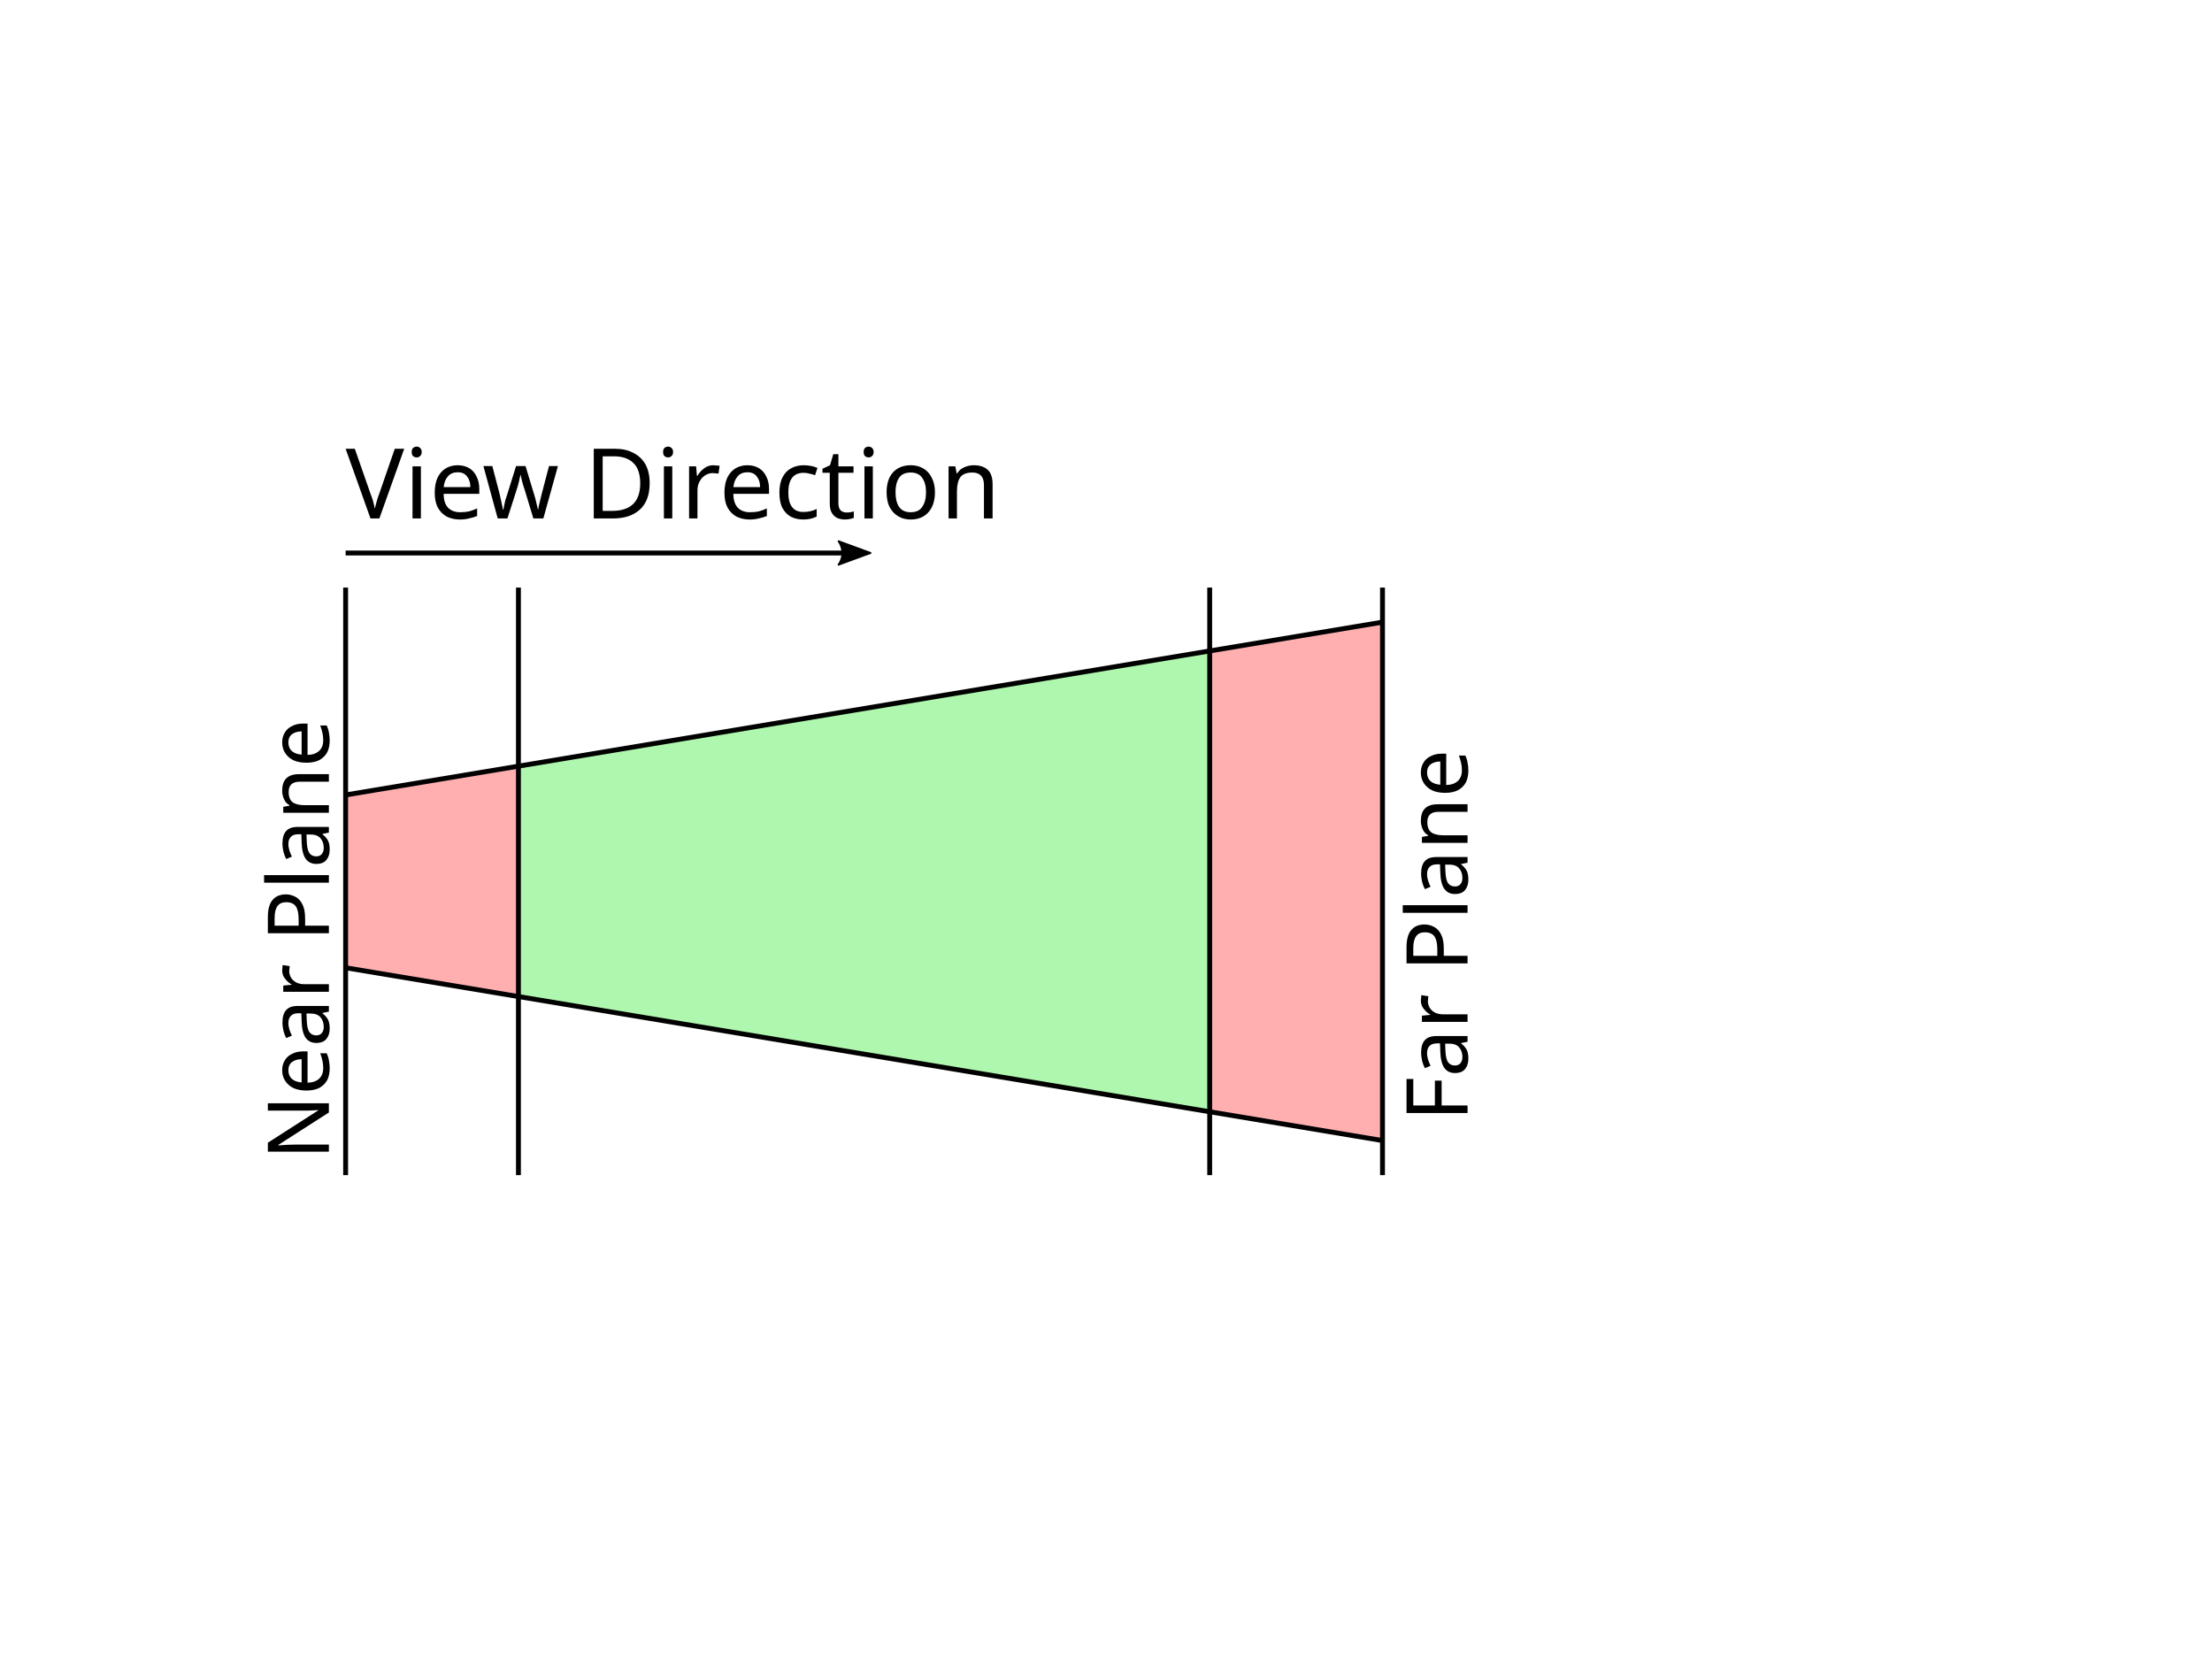
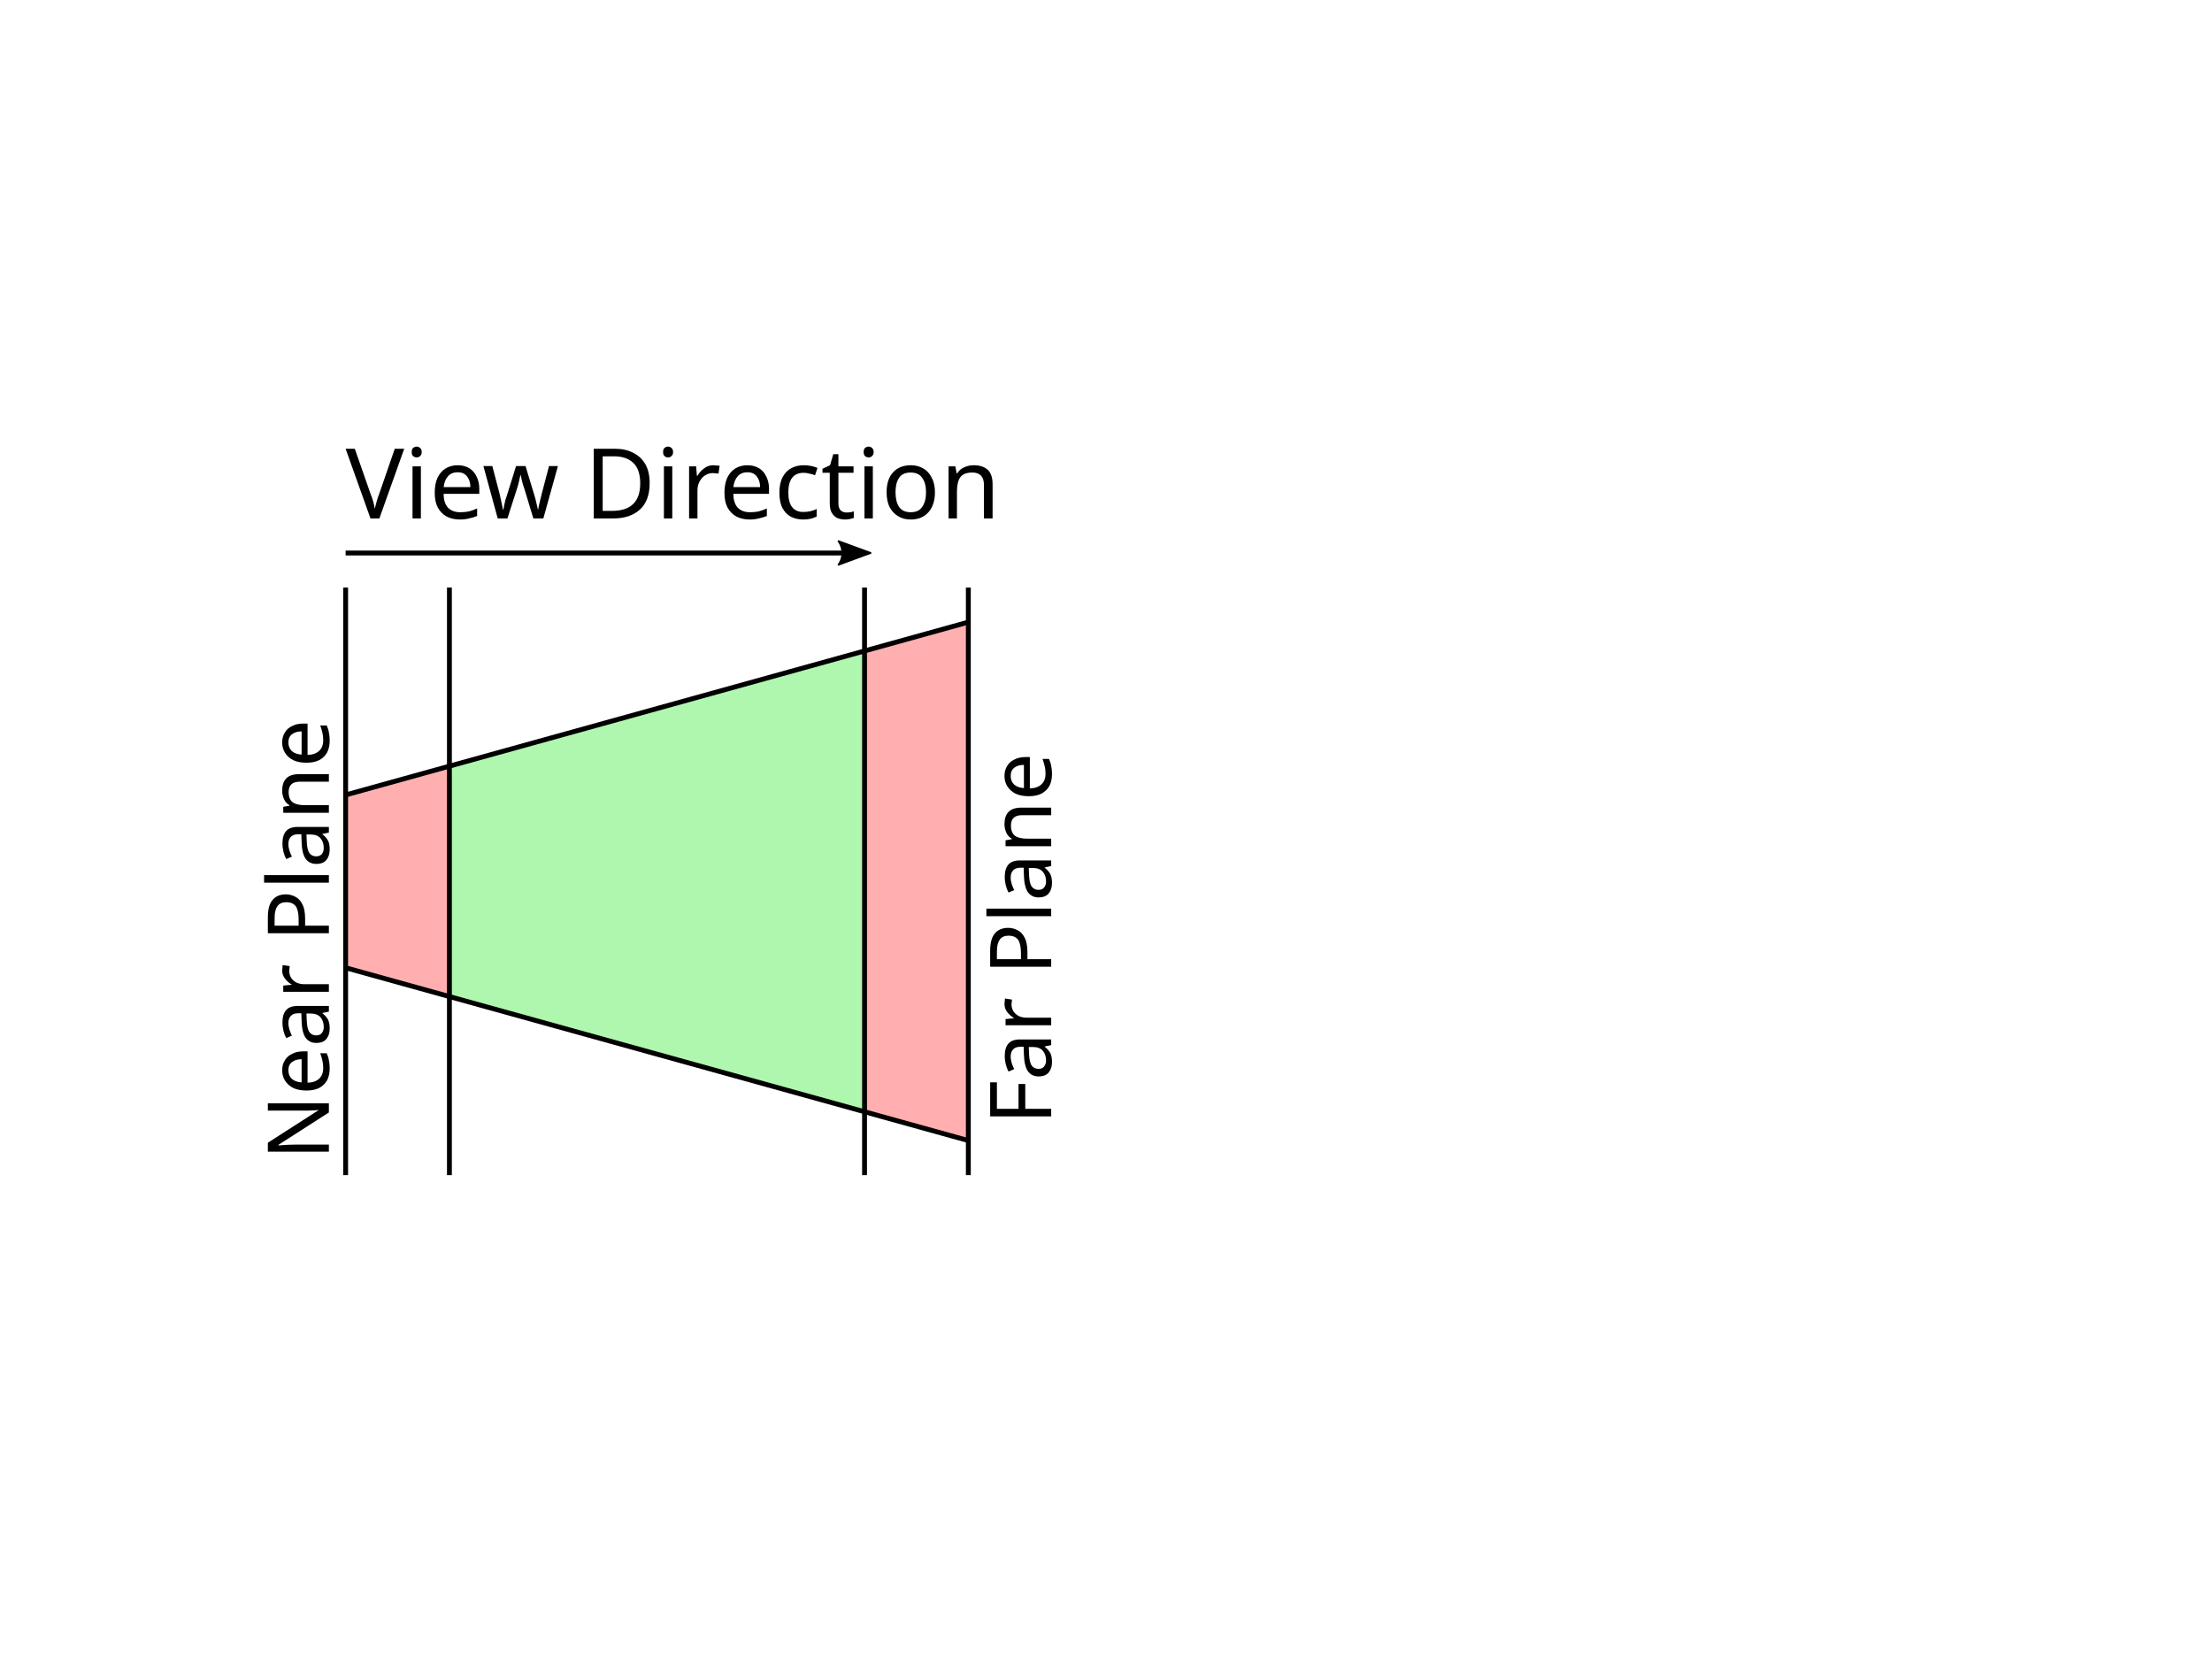
<svg xmlns="http://www.w3.org/2000/svg" width="453.543" height="340.157" id="svg2" version="1.0" viewBox="0 0 128 96">
  <defs id="defs4">
    <marker style="overflow:visible;" id="marker11602" refX="0.0" refY="0.0" orient="auto">
      <path transform="scale(0.6) rotate(180) translate(0,0)" d="M 8.719,4.034 L -2.207,0.016 L 8.719,-4.002 C 6.973,-1.63 6.983,1.616 8.719,4.034 z " style="fill-rule:evenodd;stroke-width:0.625;stroke-linejoin:round;stroke:#000000;stroke-opacity:1;fill:#000000;fill-opacity:1" id="path11604" />
    </marker>
  </defs>
  <g id="layer1" transform="translate(4.149475e-6,-698.0315)">
-     <path style="opacity:1;fill:#ff0000;fill-opacity:0.314;fill-rule:evenodd;stroke:none;stroke-width:0.282px;stroke-linecap:butt;stroke-linejoin:miter;stroke-opacity:1" d="M 283.465 127.559 L 248.031 133.465 L 248.031 227.951 L 283.465 233.857 L 283.465 127.559 z M 106.299 157.086 L 70.865 162.992 L 70.865 198.426 L 106.299 204.332 L 106.299 157.086 z " transform="matrix(0.2822222,0,0,0.2822222,-4.149475e-6,698.0315)" id="path13222" />
-     <path style="opacity:1;fill:#00e600;fill-opacity:0.314;fill-rule:evenodd;stroke:none;stroke-width:0.999;stroke-miterlimit:4;stroke-dasharray:none;stroke-dashoffset:0;stroke-opacity:1" d="M 248.031 133.465 L 106.299 157.086 L 106.299 204.332 L 248.031 227.951 L 248.031 133.465 z " transform="matrix(0.2822222,0,0,0.2822222,-4.149475e-6,698.0315)" id="rect13230" />
+     <path style="opacity:1;fill:#ff0000;fill-opacity:0.314;fill-rule:evenodd;stroke:none;stroke-width:0.282px;stroke-linecap:butt;stroke-linejoin:miter;stroke-opacity:1" d="m 56.034,734.031 -6.006,1.667 0,26.666 6.006,1.667 0,-30 z m -30.028,8.333 -6.006,1.667 0,10 6.006,1.667 0,-13.334 z" id="path13222" />
+     <path style="opacity:1;fill:#00e600;fill-opacity:0.314;fill-rule:evenodd;stroke:none;stroke-width:0.999;stroke-miterlimit:4;stroke-dasharray:none;stroke-dashoffset:0;stroke-opacity:1" d="m 50.028,735.698 -24.023,6.666 0,13.334 24.023,6.666 0,-26.666 z" id="rect13230" />
    <path style="fill:none;fill-rule:evenodd;stroke:#000000;stroke-width:0.282px;stroke-linecap:butt;stroke-linejoin:miter;stroke-opacity:1" d="m 20,732.032 0,34 0,0 0,0" id="path4704" />
-     <path style="fill:none;fill-rule:evenodd;stroke:#000000;stroke-width:0.282px;stroke-linecap:butt;stroke-linejoin:miter;stroke-opacity:1" d="m 30,766.032 0,-34 0,0 0,0" id="path4706" />
-     <path style="fill:none;fill-rule:evenodd;stroke:#000000;stroke-width:0.282px;stroke-linecap:butt;stroke-linejoin:miter;stroke-opacity:1" d="m 70,732.032 0,34 0,0 0,0 0,0" id="path4708" />
-     <path style="fill:none;fill-rule:evenodd;stroke:#000000;stroke-width:0.282px;stroke-linecap:butt;stroke-linejoin:miter;stroke-opacity:1" d="m 80,766.032 0,-34" id="path4710" />
-     <path style="fill:none;fill-rule:evenodd;stroke:#000000;stroke-width:0.282px;stroke-linecap:butt;stroke-linejoin:miter;stroke-opacity:1" d="m 20,744.032 60,-10 0,0" id="path4712" />
-     <path style="fill:none;fill-rule:evenodd;stroke:#000000;stroke-width:0.282px;stroke-linecap:butt;stroke-linejoin:miter;stroke-opacity:1" d="m 20,754.032 60,10" id="path4714" />
+     <path style="fill:none;fill-rule:evenodd;stroke:#000000;stroke-width:0.282px;stroke-linecap:butt;stroke-linejoin:miter;stroke-opacity:1" d="m 26.006,766.032 0,-34 0,0 0,0" id="path4706" />
+     <path style="fill:none;fill-rule:evenodd;stroke:#000000;stroke-width:0.282px;stroke-linecap:butt;stroke-linejoin:miter;stroke-opacity:1" d="m 50.028,732.032 0,34 0,0 0,0 0,0" id="path4708" />
+     <path style="fill:none;fill-rule:evenodd;stroke:#000000;stroke-width:0.282px;stroke-linecap:butt;stroke-linejoin:miter;stroke-opacity:1" d="m 56.034,766.032 0,-34" id="path4710" />
+     <path style="fill:none;fill-rule:evenodd;stroke:#000000;stroke-width:0.282px;stroke-linecap:butt;stroke-linejoin:miter;stroke-opacity:1" d="m 20,744.032 36.034,-10 0,0" id="path4712" />
+     <path style="fill:none;fill-rule:evenodd;stroke:#000000;stroke-width:0.282px;stroke-linecap:butt;stroke-linejoin:miter;stroke-opacity:1" d="m 20,754.032 36.034,10" id="path4714" />
    <path style="fill:none;fill-rule:evenodd;stroke:#000000;stroke-width:0.282;stroke-linecap:butt;stroke-linejoin:miter;stroke-opacity:1;stroke-miterlimit:4;stroke-dasharray:none;marker-end:url(#marker11602)" d="m 20,730.032 30,0" id="path4716" />
    <text xml:space="preserve" style="font-style:normal;font-weight:normal;font-size:11.289px;line-height:125%;font-family:sans-serif;letter-spacing:0px;word-spacing:0px;fill:#000000;fill-opacity:1;stroke:none;stroke-width:1px;stroke-linecap:butt;stroke-linejoin:miter;stroke-opacity:1" x="20" y="726.031" id="text11624">
      <tspan id="tspan11626" x="20" y="726.031" />
    </text>
    <text xml:space="preserve" style="font-style:normal;font-weight:normal;font-size:11.289px;line-height:125%;font-family:sans-serif;letter-spacing:0px;word-spacing:0px;fill:#000000;fill-opacity:1;stroke:none;stroke-width:1px;stroke-linecap:butt;stroke-linejoin:miter;stroke-opacity:1" x="20" y="722.031" id="text11628">
      <tspan id="tspan11630" x="20" y="722.031" />
    </text>
    <text xml:space="preserve" style="font-style:normal;font-variant:normal;font-weight:normal;font-stretch:normal;font-size:5.644px;line-height:125%;font-family:'Accanthis ADF Std';-inkscape-font-specification:'Accanthis ADF Std, Normal';text-align:start;letter-spacing:0px;word-spacing:0px;writing-mode:lr-tb;text-anchor:start;fill:#000000;fill-opacity:1;stroke:none;stroke-width:1px;stroke-linecap:butt;stroke-linejoin:miter;stroke-opacity:1" x="20" y="728.031" id="text11636">
      <tspan id="tspan11638" x="20" y="728.031">View Direction</tspan>
    </text>
-     <text xml:space="preserve" style="font-style:normal;font-variant:normal;font-weight:normal;font-stretch:normal;font-size:4.939px;line-height:125%;font-family:'Accanthis ADF Std';-inkscape-font-specification:'Accanthis ADF Std, Normal';text-align:center;letter-spacing:0px;word-spacing:0px;writing-mode:lr-tb;text-anchor:middle;fill:#000000;fill-opacity:1;stroke:none;stroke-width:1px;stroke-linecap:butt;stroke-linejoin:miter;stroke-opacity:1" x="-748.947" y="84.921" id="text11646" transform="matrix(0,-1,1,0,0,0)">
-       <tspan id="tspan11648" x="-748.947" y="84.921">Far Plane</tspan>
+     <text xml:space="preserve" style="font-style:normal;font-variant:normal;font-weight:normal;font-stretch:normal;font-size:4.939px;line-height:125%;font-family:'Accanthis ADF Std';-inkscape-font-specification:'Accanthis ADF Std, Normal';text-align:center;letter-spacing:0px;word-spacing:0px;writing-mode:lr-tb;text-anchor:middle;fill:#000000;fill-opacity:1;stroke:none;stroke-width:1px;stroke-linecap:butt;stroke-linejoin:miter;stroke-opacity:1" x="-749.141" y="60.826" id="text11646" transform="matrix(0,-1,1,0,0,0)">
+       <tspan id="tspan11648" x="-749.141" y="60.826">Far Plane</tspan>
    </text>
    <text xml:space="preserve" style="font-style:normal;font-variant:normal;font-weight:normal;font-stretch:normal;font-size:4.939px;line-height:125%;font-family:'Accanthis ADF Std';-inkscape-font-specification:'Accanthis ADF Std, Normal';text-align:center;letter-spacing:0px;word-spacing:0px;writing-mode:lr-tb;text-anchor:middle;fill:#000000;fill-opacity:1;stroke:none;stroke-width:1px;stroke-linecap:butt;stroke-linejoin:miter;stroke-opacity:1" x="-749.192" y="19.029" id="text11650" transform="matrix(0,-1,1,0,0,0)">
      <tspan id="tspan11652" x="-749.192" y="19.029">Near Plane</tspan>
    </text>
  </g>
</svg>
